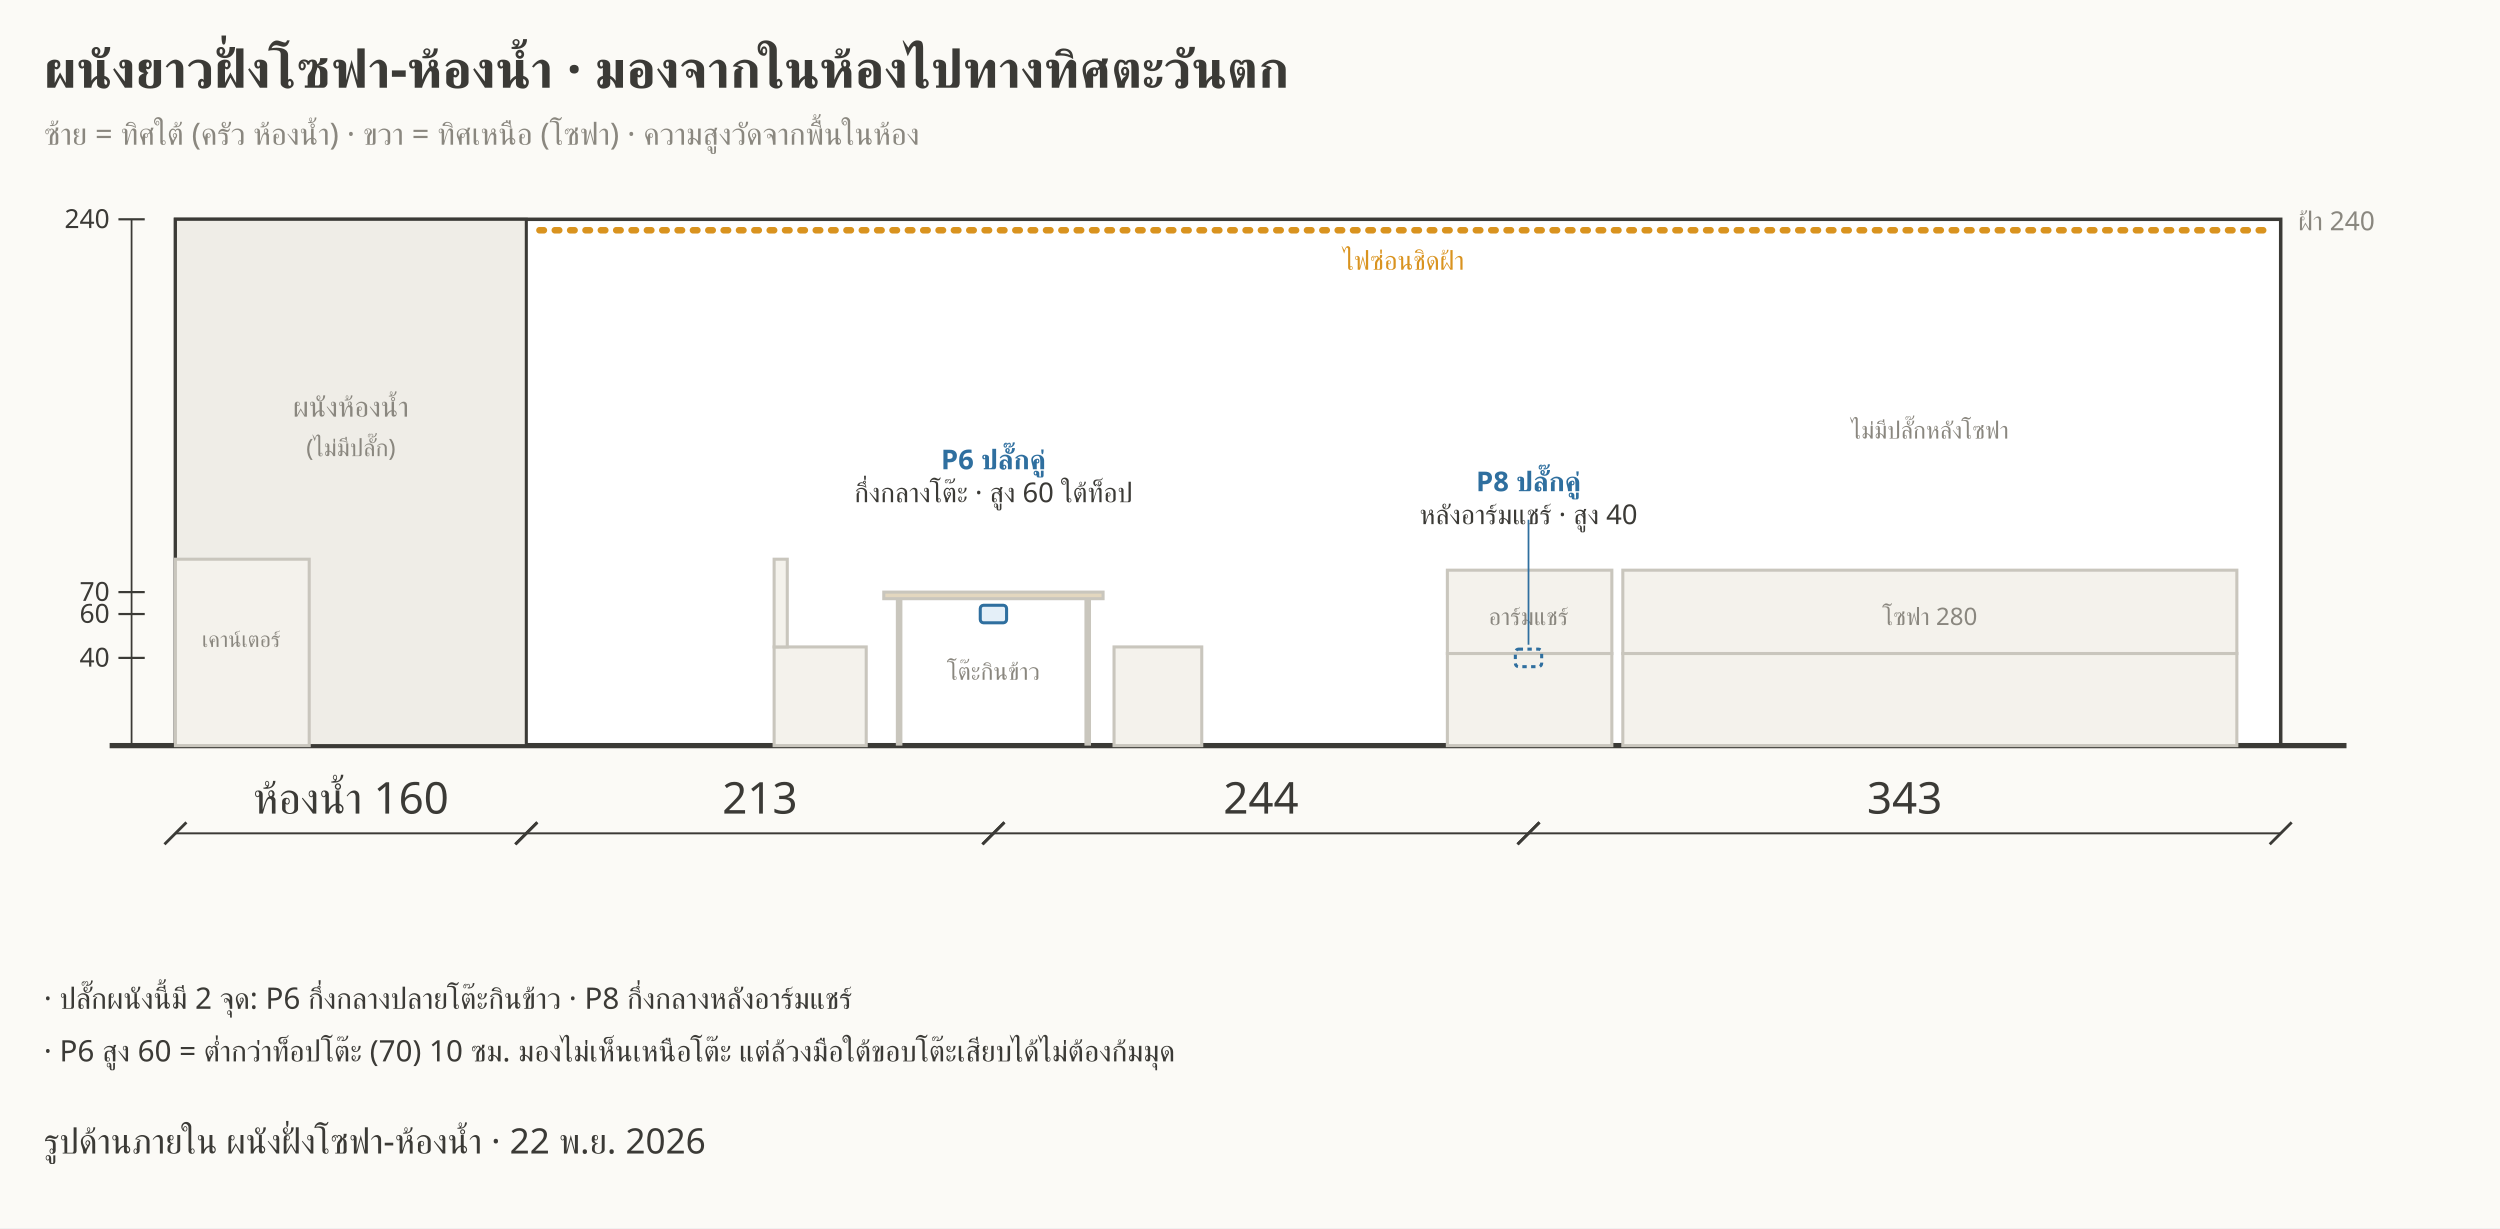
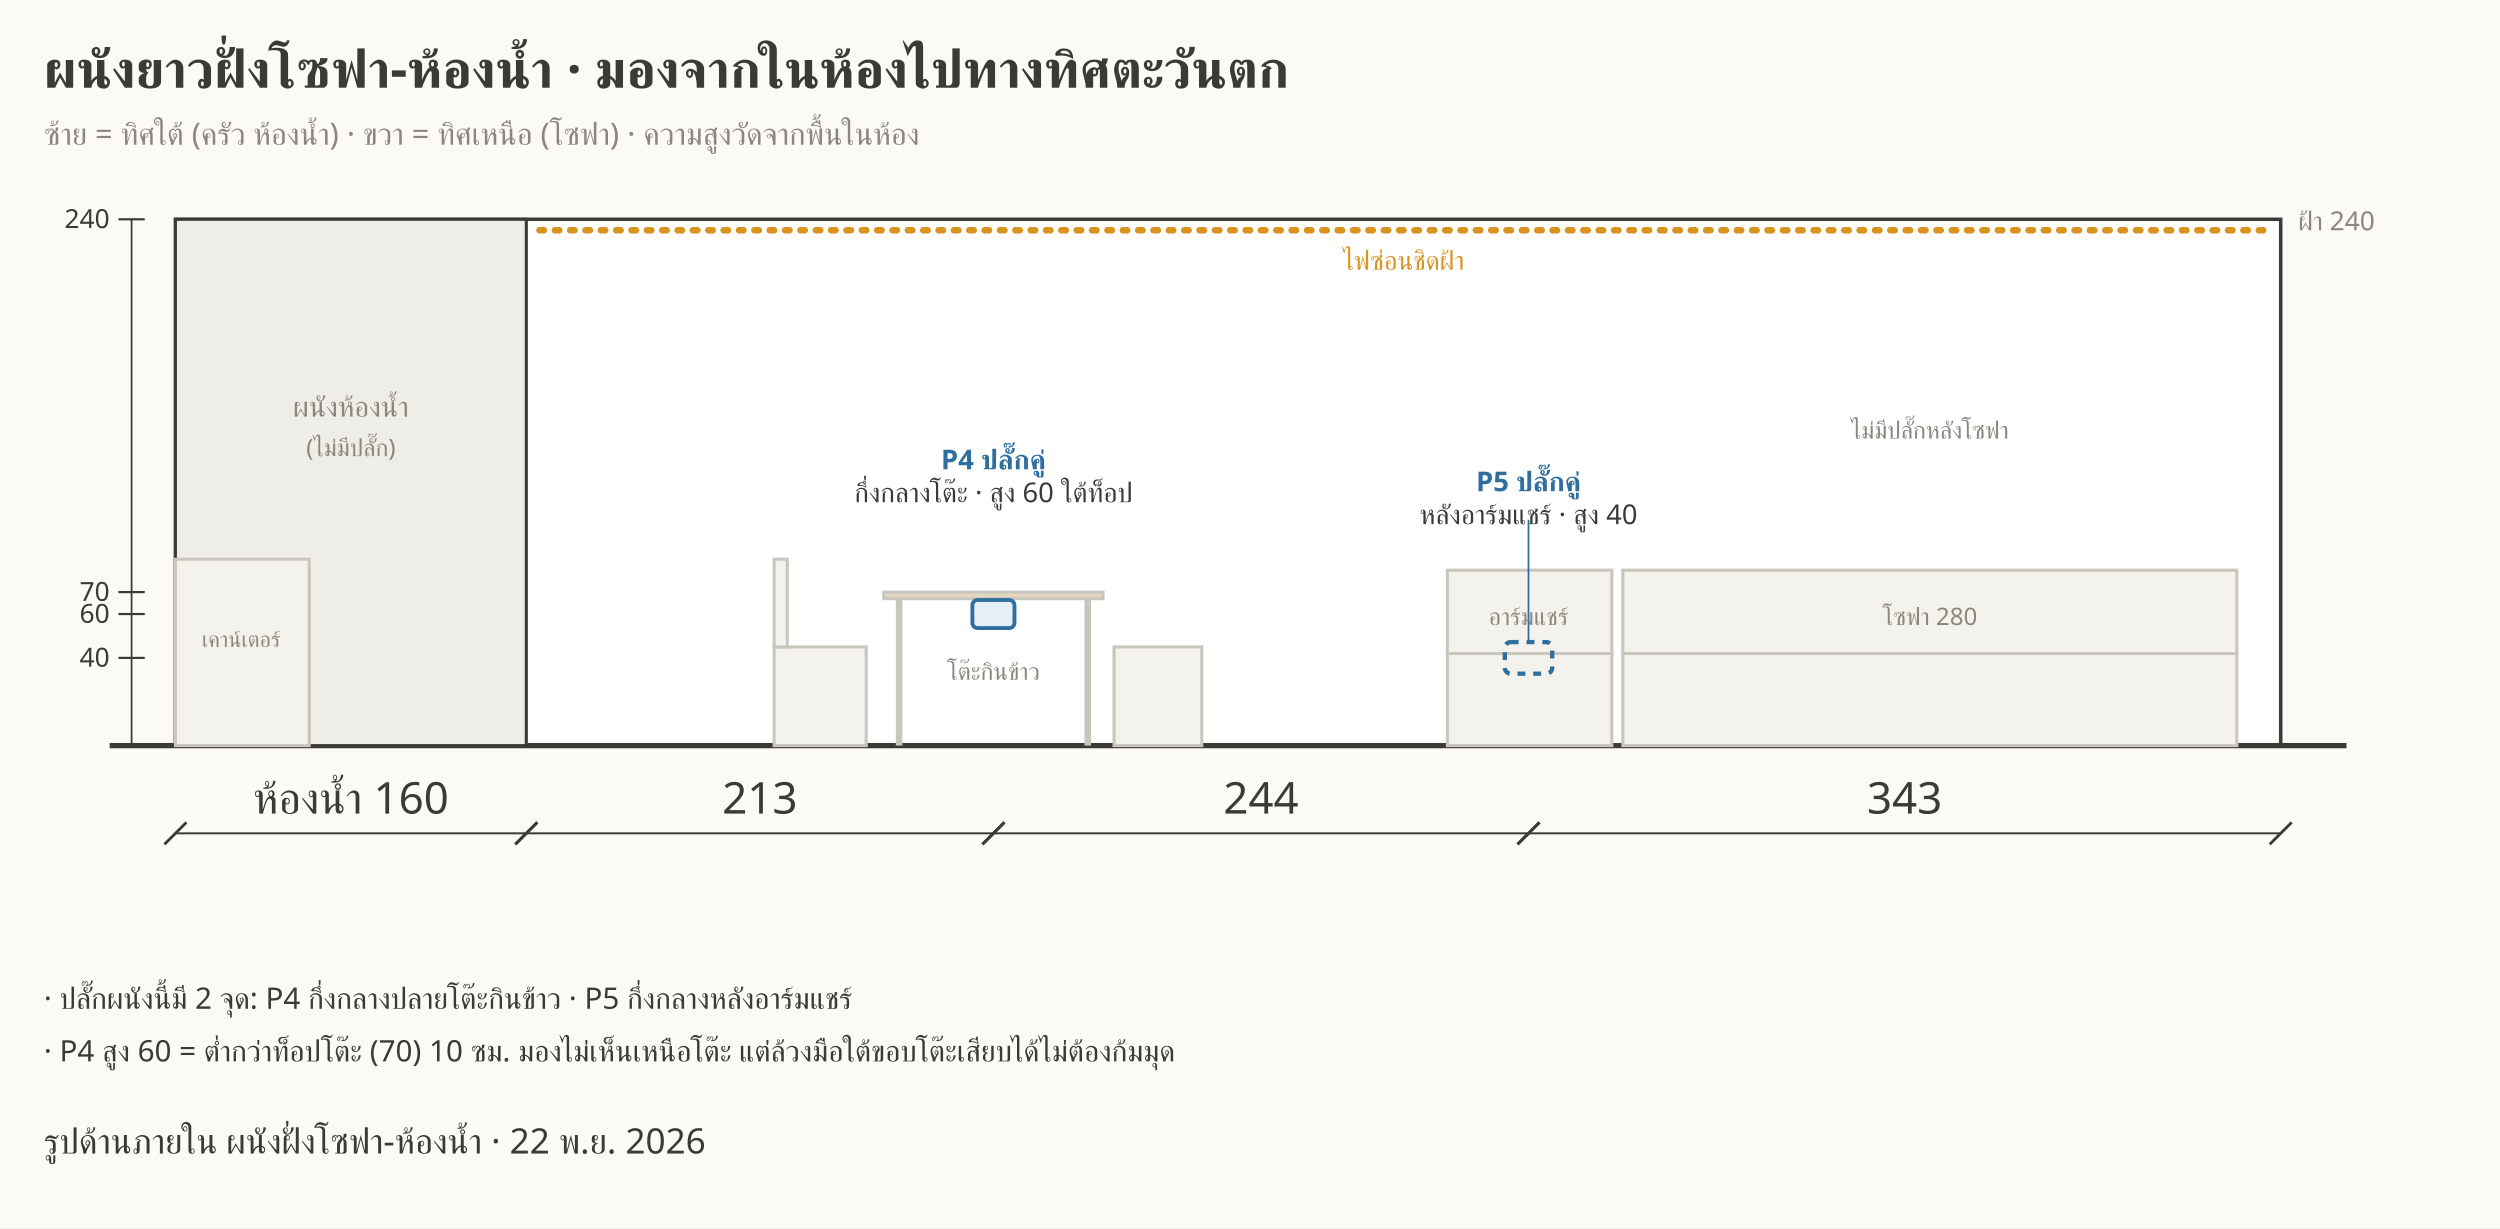
<svg xmlns="http://www.w3.org/2000/svg" viewBox="-80 -340 1140 560" width="1140" height="560" font-family="Leelawadee UI, Tahoma, sans-serif">
  <defs />
  <rect x="-80" y="-340" width="1140" height="560" fill="#fbfaf6" />
  <text x="-60" y="-300" font-size="24" font-weight="600" text-anchor="start" fill="#3b3a36">ผนังยาวฝั่งโซฟา-ห้องน้ำ · มองจากในห้องไปทางทิศตะวันตก</text>
  <text x="-60" y="-274" font-size="14" font-weight="400" text-anchor="start" fill="#8a877f">ซ้าย = ทิศใต้ (ครัว ห้องน้ำ) · ขวา = ทิศเหนือ (โซฟา) · ความสูงวัดจากพื้นในห้อง</text>
  <rect x="0" y="-240" width="960" height="240" fill="#ffffff" stroke="#3b3a36" stroke-width="1.6" />
  <line x1="-30" y1="0" x2="990" y2="0" stroke="#3b3a36" stroke-width="2.4" />
  <text x="968" y="-235" font-size="12" font-weight="400" text-anchor="start" fill="#8a877f">ฝ้า 240</text>
  <rect x="0" y="-240" width="160" height="240" fill="#efede7" stroke="#3b3a36" stroke-width="1.4" />
  <rect x="0" y="-85" width="61" height="85" fill="#f4f2ec" stroke="#c9c6bd" stroke-width="1.4" />
  <text x="80" y="-150" font-size="13" font-weight="400" text-anchor="middle" fill="#8a877f">ผนังห้องน้ำ</text>
  <text x="80" y="-132" font-size="11" font-weight="400" text-anchor="middle" fill="#8a877f">(ไม่มีปลั๊ก)</text>
  <text x="30" y="-45" font-size="10" font-weight="400" text-anchor="middle" fill="#8a877f">เคาน์เตอร์</text>
  <line x1="166" y1="-235" x2="956" y2="-235" stroke="#d9931f" stroke-width="3" stroke-dasharray="2 5" stroke-linecap="round" />
  <text x="560" y="-217" font-size="12" font-weight="400" text-anchor="middle" fill="#d9931f">ไฟซ่อนชิดฝ้า</text>
  <rect x="273" y="-45" width="42" height="45" fill="#f4f2ec" stroke="#c9c6bd" stroke-width="1.4" />
  <rect x="273" y="-85" width="6" height="40" fill="#f4f2ec" stroke="#c9c6bd" stroke-width="1.4" />
  <rect x="323" y="-70" width="100" height="3" fill="#e3d7bf" stroke="#c9c6bd" stroke-width="1.4" />
  <path d="M330 -67 V0 M416 -67 V0" stroke="#c9c6bd" stroke-width="3" />
  <rect x="428" y="-45" width="40" height="45" fill="#f4f2ec" stroke="#c9c6bd" stroke-width="1.4" />
  <text x="373" y="-30" font-size="11" font-weight="400" text-anchor="middle" fill="#8a877f">โต๊ะกินข้าว</text>
-   <rect x="367" y="-64" width="12" height="8" rx="1.5" fill="#e4eff8" stroke="#2f6f9f" stroke-width="1.4" />
-   <text x="373" y="-126" font-size="12.5" font-weight="600" text-anchor="middle" fill="#2f6f9f">P6 ปลั๊กคู่</text>
+   <g transform="translate(373 -60) scale(1.6) translate(-373 60)">
+     <rect x="367" y="-64" width="12" height="8" rx="1.5" fill="#e4eff8" stroke="#2f6f9f" stroke-width="1.1" />
+   </g>
+   <text x="373" y="-126" font-size="12.5" font-weight="600" text-anchor="middle" fill="#2f6f9f">P4 ปลั๊กคู่</text>
  <text x="373" y="-111" font-size="12.5" font-weight="400" text-anchor="middle" fill="#3b3a36">กึ่งกลางโต๊ะ · สูง 60 ใต้ท็อป</text>
  <rect x="580" y="-42" width="75" height="42" fill="#f4f2ec" stroke="#c9c6bd" stroke-width="1.4" />
  <rect x="580" y="-80" width="75" height="38" fill="#f4f2ec" stroke="#c9c6bd" stroke-width="1.4" />
  <text x="617" y="-55" font-size="11" font-weight="400" text-anchor="middle" fill="#8a877f">อาร์มแชร์</text>
-   <rect x="611" y="-44" width="12" height="8" rx="1.5" fill="none" stroke="#2f6f9f" stroke-width="1.4" stroke-dasharray="2 2" />
-   <text x="617" y="-116" font-size="12.5" font-weight="600" text-anchor="middle" fill="#2f6f9f">P8 ปลั๊กคู่</text>
+   <g transform="translate(617 -40) scale(1.8) translate(-617 40)">
+     <rect x="611" y="-44" width="12" height="8" rx="1.5" fill="none" stroke="#2f6f9f" stroke-width="1.1" stroke-dasharray="2 2" />
+   </g>
+   <text x="617" y="-116" font-size="12.5" font-weight="600" text-anchor="middle" fill="#2f6f9f">P5 ปลั๊กคู่</text>
  <text x="617" y="-101" font-size="12.5" font-weight="400" text-anchor="middle" fill="#3b3a36">หลังอาร์มแชร์ · สูง 40</text>
-   <line x1="617" y1="-46" x2="617" y2="-103" stroke="#2f6f9f" stroke-width="0.8" />
+   <line x1="617" y1="-48" x2="617" y2="-103" stroke="#2f6f9f" stroke-width="0.8" />
  <rect x="660" y="-42" width="280" height="42" fill="#f4f2ec" stroke="#c9c6bd" stroke-width="1.4" />
  <rect x="660" y="-80" width="280" height="38" fill="#f4f2ec" stroke="#c9c6bd" stroke-width="1.4" />
  <text x="800" y="-55" font-size="11" font-weight="400" text-anchor="middle" fill="#8a877f">โซฟา 280</text>
  <text x="800" y="-140" font-size="11" font-weight="400" text-anchor="middle" fill="#8a877f">ไม่มีปลั๊กหลังโซฟา</text>
  <line x1="-26" y1="-40" x2="-14" y2="-40" stroke="#3b3a36" stroke-width="1" />
  <text x="-30" y="-36" font-size="12" font-weight="400" text-anchor="end" fill="#3b3a36">40</text>
  <line x1="-26" y1="-60" x2="-14" y2="-60" stroke="#3b3a36" stroke-width="1" />
  <text x="-30" y="-56" font-size="12" font-weight="400" text-anchor="end" fill="#3b3a36">60</text>
  <line x1="-26" y1="-70" x2="-14" y2="-70" stroke="#3b3a36" stroke-width="1" />
  <text x="-30" y="-66" font-size="12" font-weight="400" text-anchor="end" fill="#3b3a36">70</text>
  <line x1="-26" y1="-240" x2="-14" y2="-240" stroke="#3b3a36" stroke-width="1" />
  <text x="-30" y="-236" font-size="12" font-weight="400" text-anchor="end" fill="#3b3a36">240</text>
  <line x1="-20" y1="0" x2="-20" y2="-240" stroke="#3b3a36" stroke-width="0.8" />
  <g>
    <line x1="0" y1="40" x2="160" y2="40" stroke="#3b3a36" stroke-width="0.9" />
    <line x1="-5" y1="45" x2="5" y2="35" stroke="#3b3a36" stroke-width="1.3" />
    <line x1="155" y1="45" x2="165" y2="35" stroke="#3b3a36" stroke-width="1.3" />
    <text x="80" y="31" font-size="20" font-weight="500" text-anchor="middle" fill="#3b3a36">ห้องน้ำ 160</text>
  </g>
  <g>
    <line x1="160" y1="40" x2="373" y2="40" stroke="#3b3a36" stroke-width="0.9" />
    <line x1="155" y1="45" x2="165" y2="35" stroke="#3b3a36" stroke-width="1.3" />
    <line x1="368" y1="45" x2="378" y2="35" stroke="#3b3a36" stroke-width="1.3" />
    <text x="266.5" y="31" font-size="20" font-weight="500" text-anchor="middle" fill="#3b3a36">213</text>
  </g>
  <g>
    <line x1="373" y1="40" x2="617" y2="40" stroke="#3b3a36" stroke-width="0.9" />
    <line x1="368" y1="45" x2="378" y2="35" stroke="#3b3a36" stroke-width="1.3" />
    <line x1="612" y1="45" x2="622" y2="35" stroke="#3b3a36" stroke-width="1.3" />
    <text x="495" y="31" font-size="20" font-weight="500" text-anchor="middle" fill="#3b3a36">244</text>
  </g>
  <g>
    <line x1="617" y1="40" x2="960" y2="40" stroke="#3b3a36" stroke-width="0.9" />
    <line x1="612" y1="45" x2="622" y2="35" stroke="#3b3a36" stroke-width="1.3" />
    <line x1="955" y1="45" x2="965" y2="35" stroke="#3b3a36" stroke-width="1.3" />
    <text x="788.5" y="31" font-size="20" font-weight="500" text-anchor="middle" fill="#3b3a36">343</text>
  </g>
-   <text x="-60" y="120" font-size="13.5" font-weight="400" text-anchor="start" fill="#3b3a36">· ปลั๊กผนังนี้มี 2 จุด: P6 กึ่งกลางปลายโต๊ะกินข้าว · P8 กึ่งกลางหลังอาร์มแชร์</text>
-   <text x="-60" y="144" font-size="13.5" font-weight="400" text-anchor="start" fill="#3b3a36">· P6 สูง 60 = ต่ำกว่าท็อปโต๊ะ (70) 10 ซม. มองไม่เห็นเหนือโต๊ะ แต่ล้วงมือใต้ขอบโต๊ะเสียบได้ไม่ต้องก้มมุด</text>
+   <text x="-60" y="120" font-size="13.5" font-weight="400" text-anchor="start" fill="#3b3a36">· ปลั๊กผนังนี้มี 2 จุด: P4 กึ่งกลางปลายโต๊ะกินข้าว · P5 กึ่งกลางหลังอาร์มแชร์</text>
+   <text x="-60" y="144" font-size="13.5" font-weight="400" text-anchor="start" fill="#3b3a36">· P4 สูง 60 = ต่ำกว่าท็อปโต๊ะ (70) 10 ซม. มองไม่เห็นเหนือโต๊ะ แต่ล้วงมือใต้ขอบโต๊ะเสียบได้ไม่ต้องก้มมุด</text>
  <text x="-60" y="186" font-size="16" font-weight="400" text-anchor="start" fill="#3b3a36">รูปด้านภายใน ผนังฝั่งโซฟา-ห้องน้ำ · 22 พ.ย. 2026</text>
</svg>
